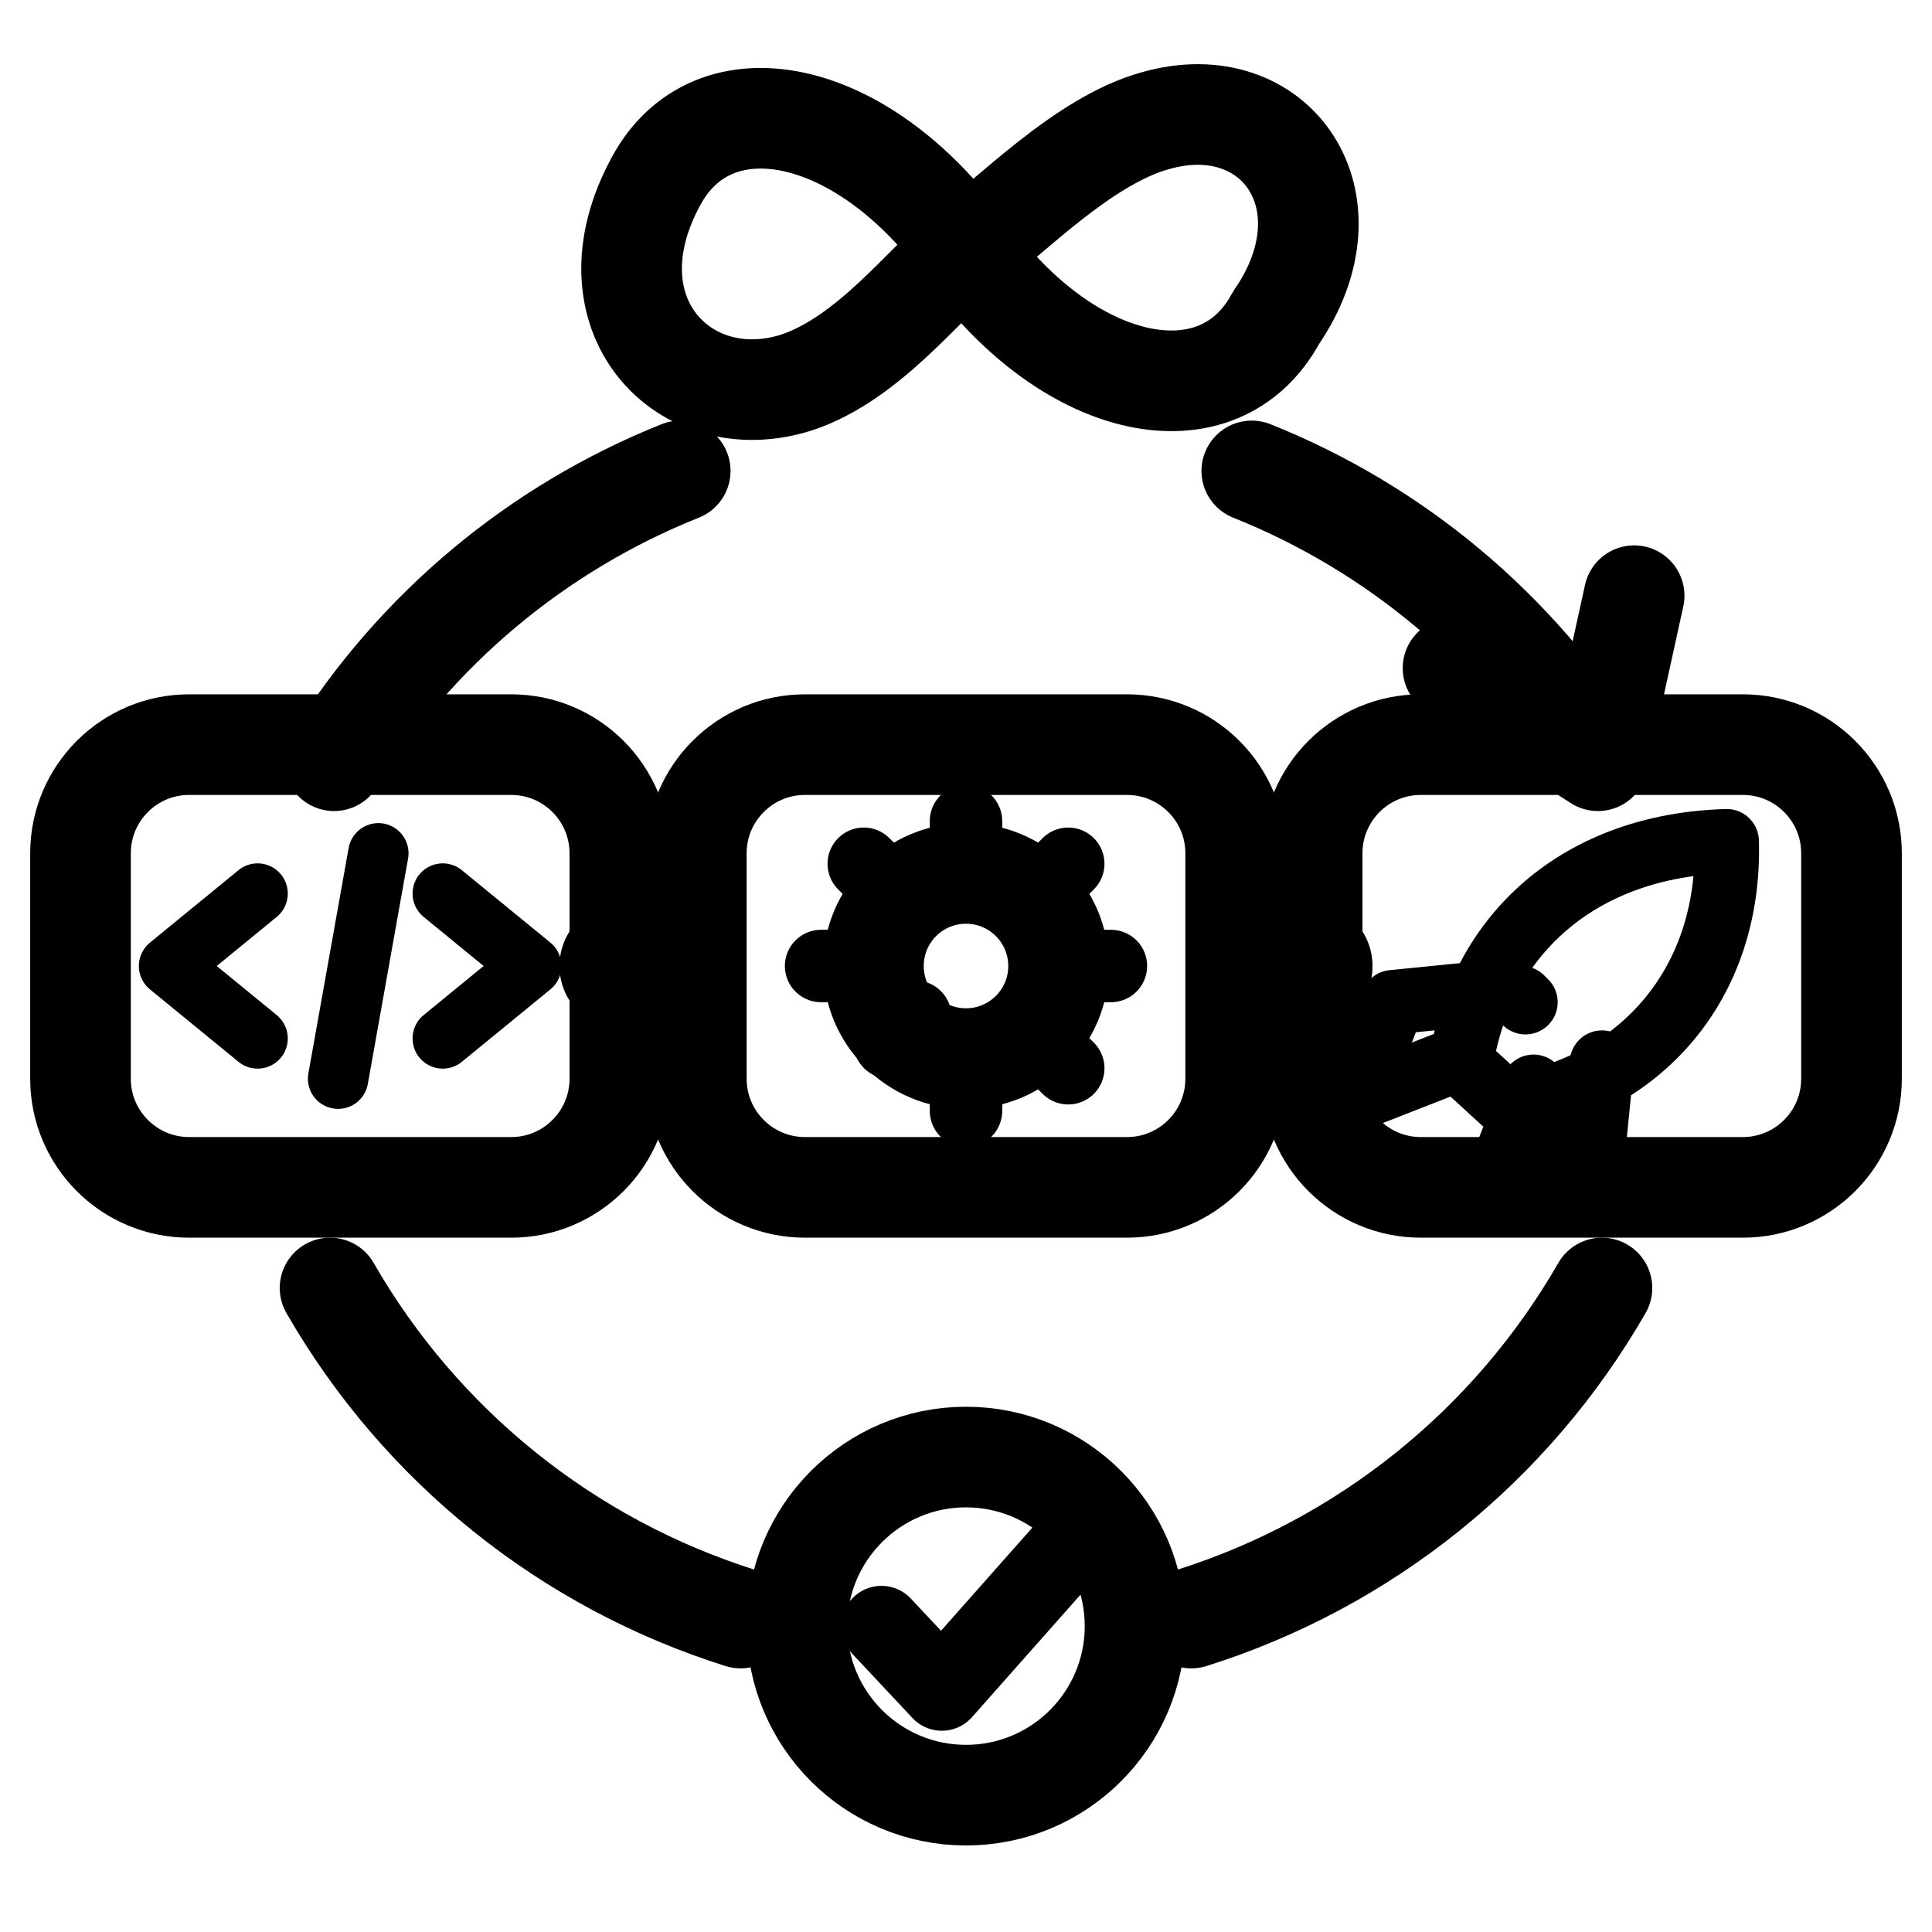
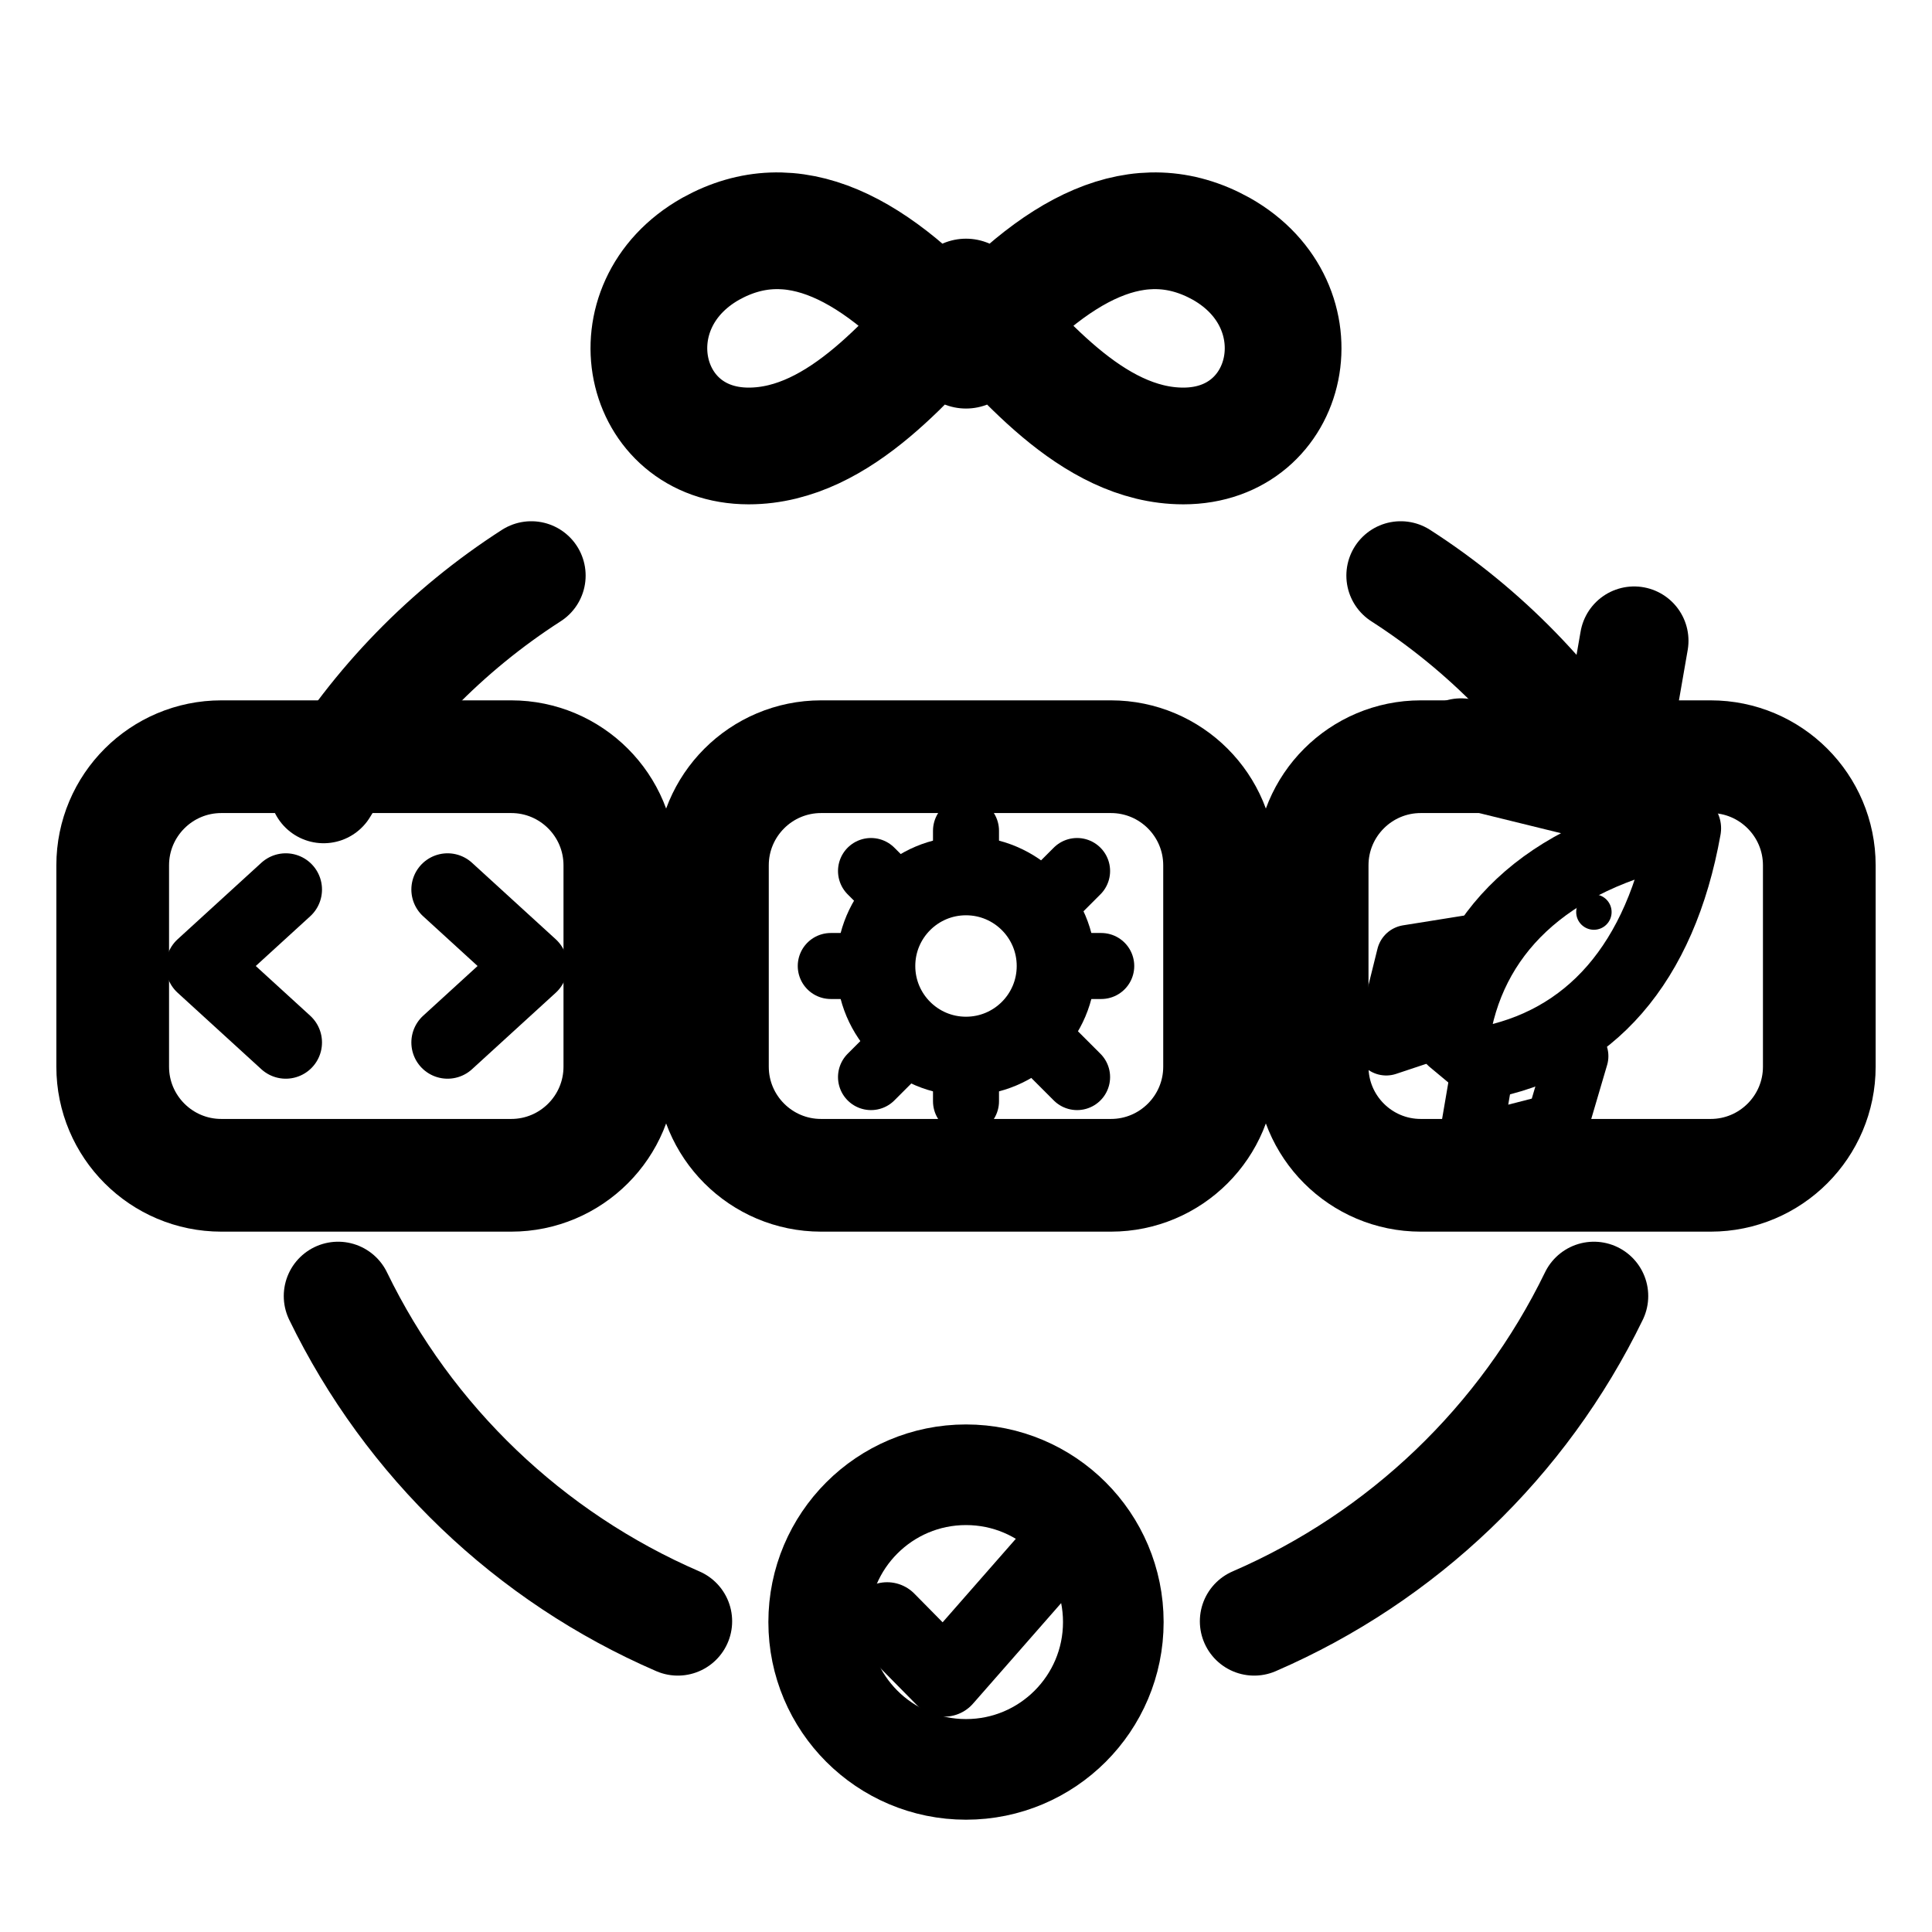
- <svg xmlns="http://www.w3.org/2000/svg" viewBox="0 0 24 24" fill="none" stroke="currentColor" stroke-width="1.25" stroke-linecap="round" stroke-linejoin="round" role="img" aria-label="Orquestivo">
-   <path d="M12 3.1c-1.3-1.8-3.15-2.15-3.85-.85C7.25 3.9 8.5 5.2 9.9 4.75c.9-.3 1.6-1.25 2.1-1.65.55-.4 1.45-1.35 2.35-1.6 1.5-.43 2.5 1 1.5 2.45-.7 1.3-2.55.95-3.85-.85" />
-   <path d="M8.45 5.85a9 9 0 0 0-4.3 3.6M15.55 5.85a9 9 0 0 1 4.3 3.6m-1.8-1.15 1.8 1.15.45-2.05M4.1 16a9 9 0 0 0 5.1 4.1M19.9 16a9 9 0 0 1-5.1 4.1" />
-   <path d="M7.75 12h.6m7.3 0h.6" stroke-width="1.6" />
-   <rect x="1" y="9.25" width="6.7" height="5.5" rx="1.35" />
-   <rect x="8.65" y="9.25" width="6.7" height="5.5" rx="1.35" />
-   <rect x="16.3" y="9.25" width="6.7" height="5.5" rx="1.35" />
-   <path d="m3.2 11.1-1.1.9 1.1.9m2.3-1.8 1.1.9-1.1.9m-.8-2.3-.5 2.8" stroke-width=".75" />
-   <circle cx="12" cy="12" r="1.15" />
-   <path d="M12 10.2v.45m0 2.7v.45m1.8-1.8h-.45m-2.7 0h-.45m.53-1.27.32.32m1.9 1.9.32.32m-.32-2.22.32-.32m-2.22 2.22.32-.32" stroke-width=".9" />
-   <path d="M18.15 13.2c.25-1.6 1.48-2.7 3.3-2.75.05 1.8-1.1 3.05-2.7 3.3l-.6-.55Zm.75-.8.05.05m-.65-.1-1 .1-.45 1.2 1.15-.45m1.9 0-.1 1-1.2.45.45-1.15" stroke-width=".8" />
-   <circle cx="12" cy="20.2" r="2.1" />
-   <path d="m10.95 20.2.75.8 1.55-1.75" stroke-width="1" />
+ <svg xmlns="http://www.w3.org/2000/svg" viewBox="0 0 24 24" fill="none" stroke="currentColor" stroke-linecap="round" stroke-linejoin="round" role="img" aria-label="Orquestivo">
+   <path d="M12 4.35c-1.12-1.3-2.16-1.82-3.17-1.26-1.26.71-.88 2.45.47 2.45 1.15 0 2.04-1.16 2.7-1.85.66.69 1.55 1.85 2.7 1.85 1.35 0 1.73-1.74.47-2.45-1.01-.56-2.05-.04-3.17 1.26" stroke-width="1.45" />
+   <path d="M6.6 7.15a8.2 8.2 0 0 0-2.58 2.65M17.4 7.15a8.2 8.2 0 0 1 2.58 2.65M4.2 16.1a8.4 8.4 0 0 0 4.22 4.04M19.8 16.1a8.4 8.4 0 0 1-4.22 4.04" stroke-width="1.35" />
+   <path d="m18.15 9.35 1.83.45.32-1.84" stroke-width="1.35" />
+   <path d="M7.7 12h.8M15.5 12h.8" stroke-width="1.35" />
+   <rect x="1.4" y="9.4" width="6.3" height="5.2" rx="1.35" stroke-width="1.4" />
+   <rect x="8.85" y="9.4" width="6.3" height="5.2" rx="1.35" stroke-width="1.4" />
+   <rect x="16.3" y="9.4" width="6.3" height="5.2" rx="1.35" stroke-width="1.4" />
+   <path d="m3.55 11.05-1.04.95 1.04.95m2.01-1.9L6.6 12l-1.04.95" stroke-width=".9" />
+   <circle cx="12" cy="12" r="1.12" stroke-width=".98" />
+   <path d="M12 10.32v.45m0 2.46v.45m-1.68-1.68h.45m2.46 0h.45m-2.86-1.18.39.39m1.78 1.78.39.39m0-2.56-.39.39m-1.78 1.78-.39.39" stroke-width=".82" />
+   <path d="M18.05 12.91c.18-1.3 1.13-2.27 2.88-2.62-.3 1.68-1.18 2.68-2.52 2.92l-.36-.3z" stroke-width=".9" />
+   <path d="m18.24 11.76-.75.12-.27 1.09.84-.28m1.53.43-.25.85-1.09.28.13-.76" stroke-width=".78" />
+   <circle cx="19.8" cy="11.33" r=".22" fill="currentColor" stroke="none" />
+   <circle cx="12" cy="20.15" r="1.83" stroke-width="1.25" />
+   <path d="m11.02 20.13.71.72 1.28-1.46" stroke-width=".95" />
</svg>
